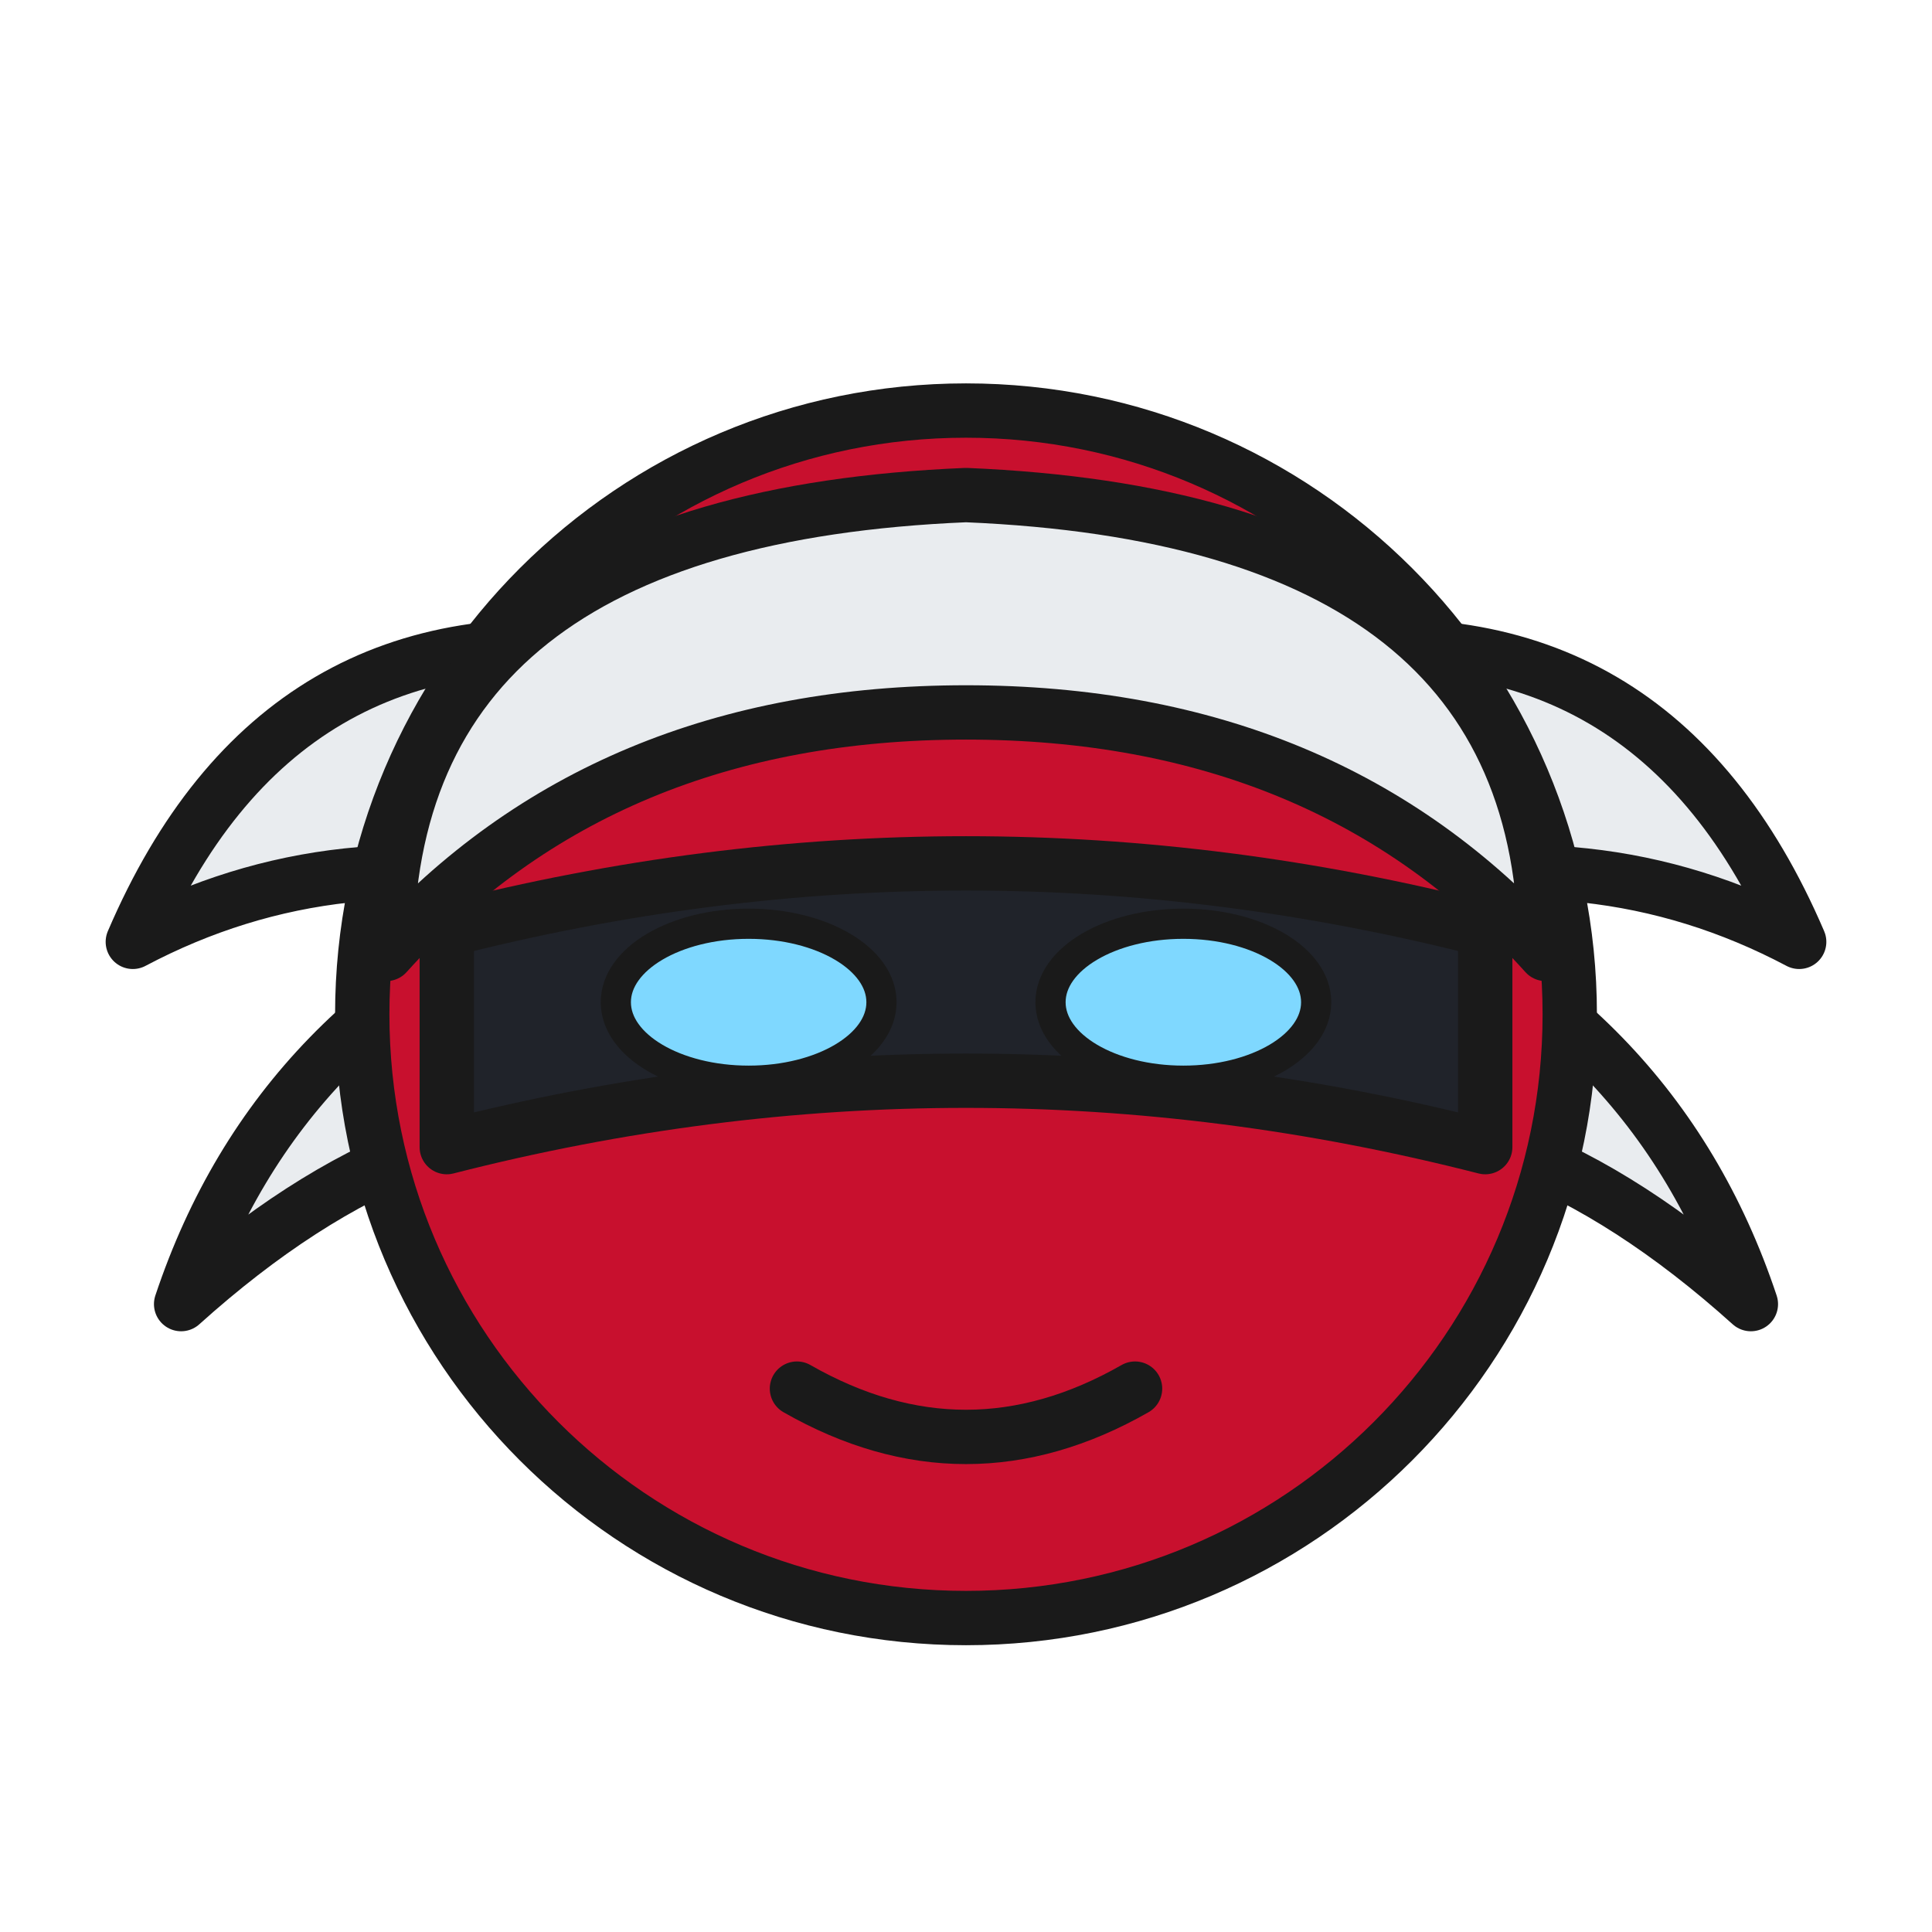
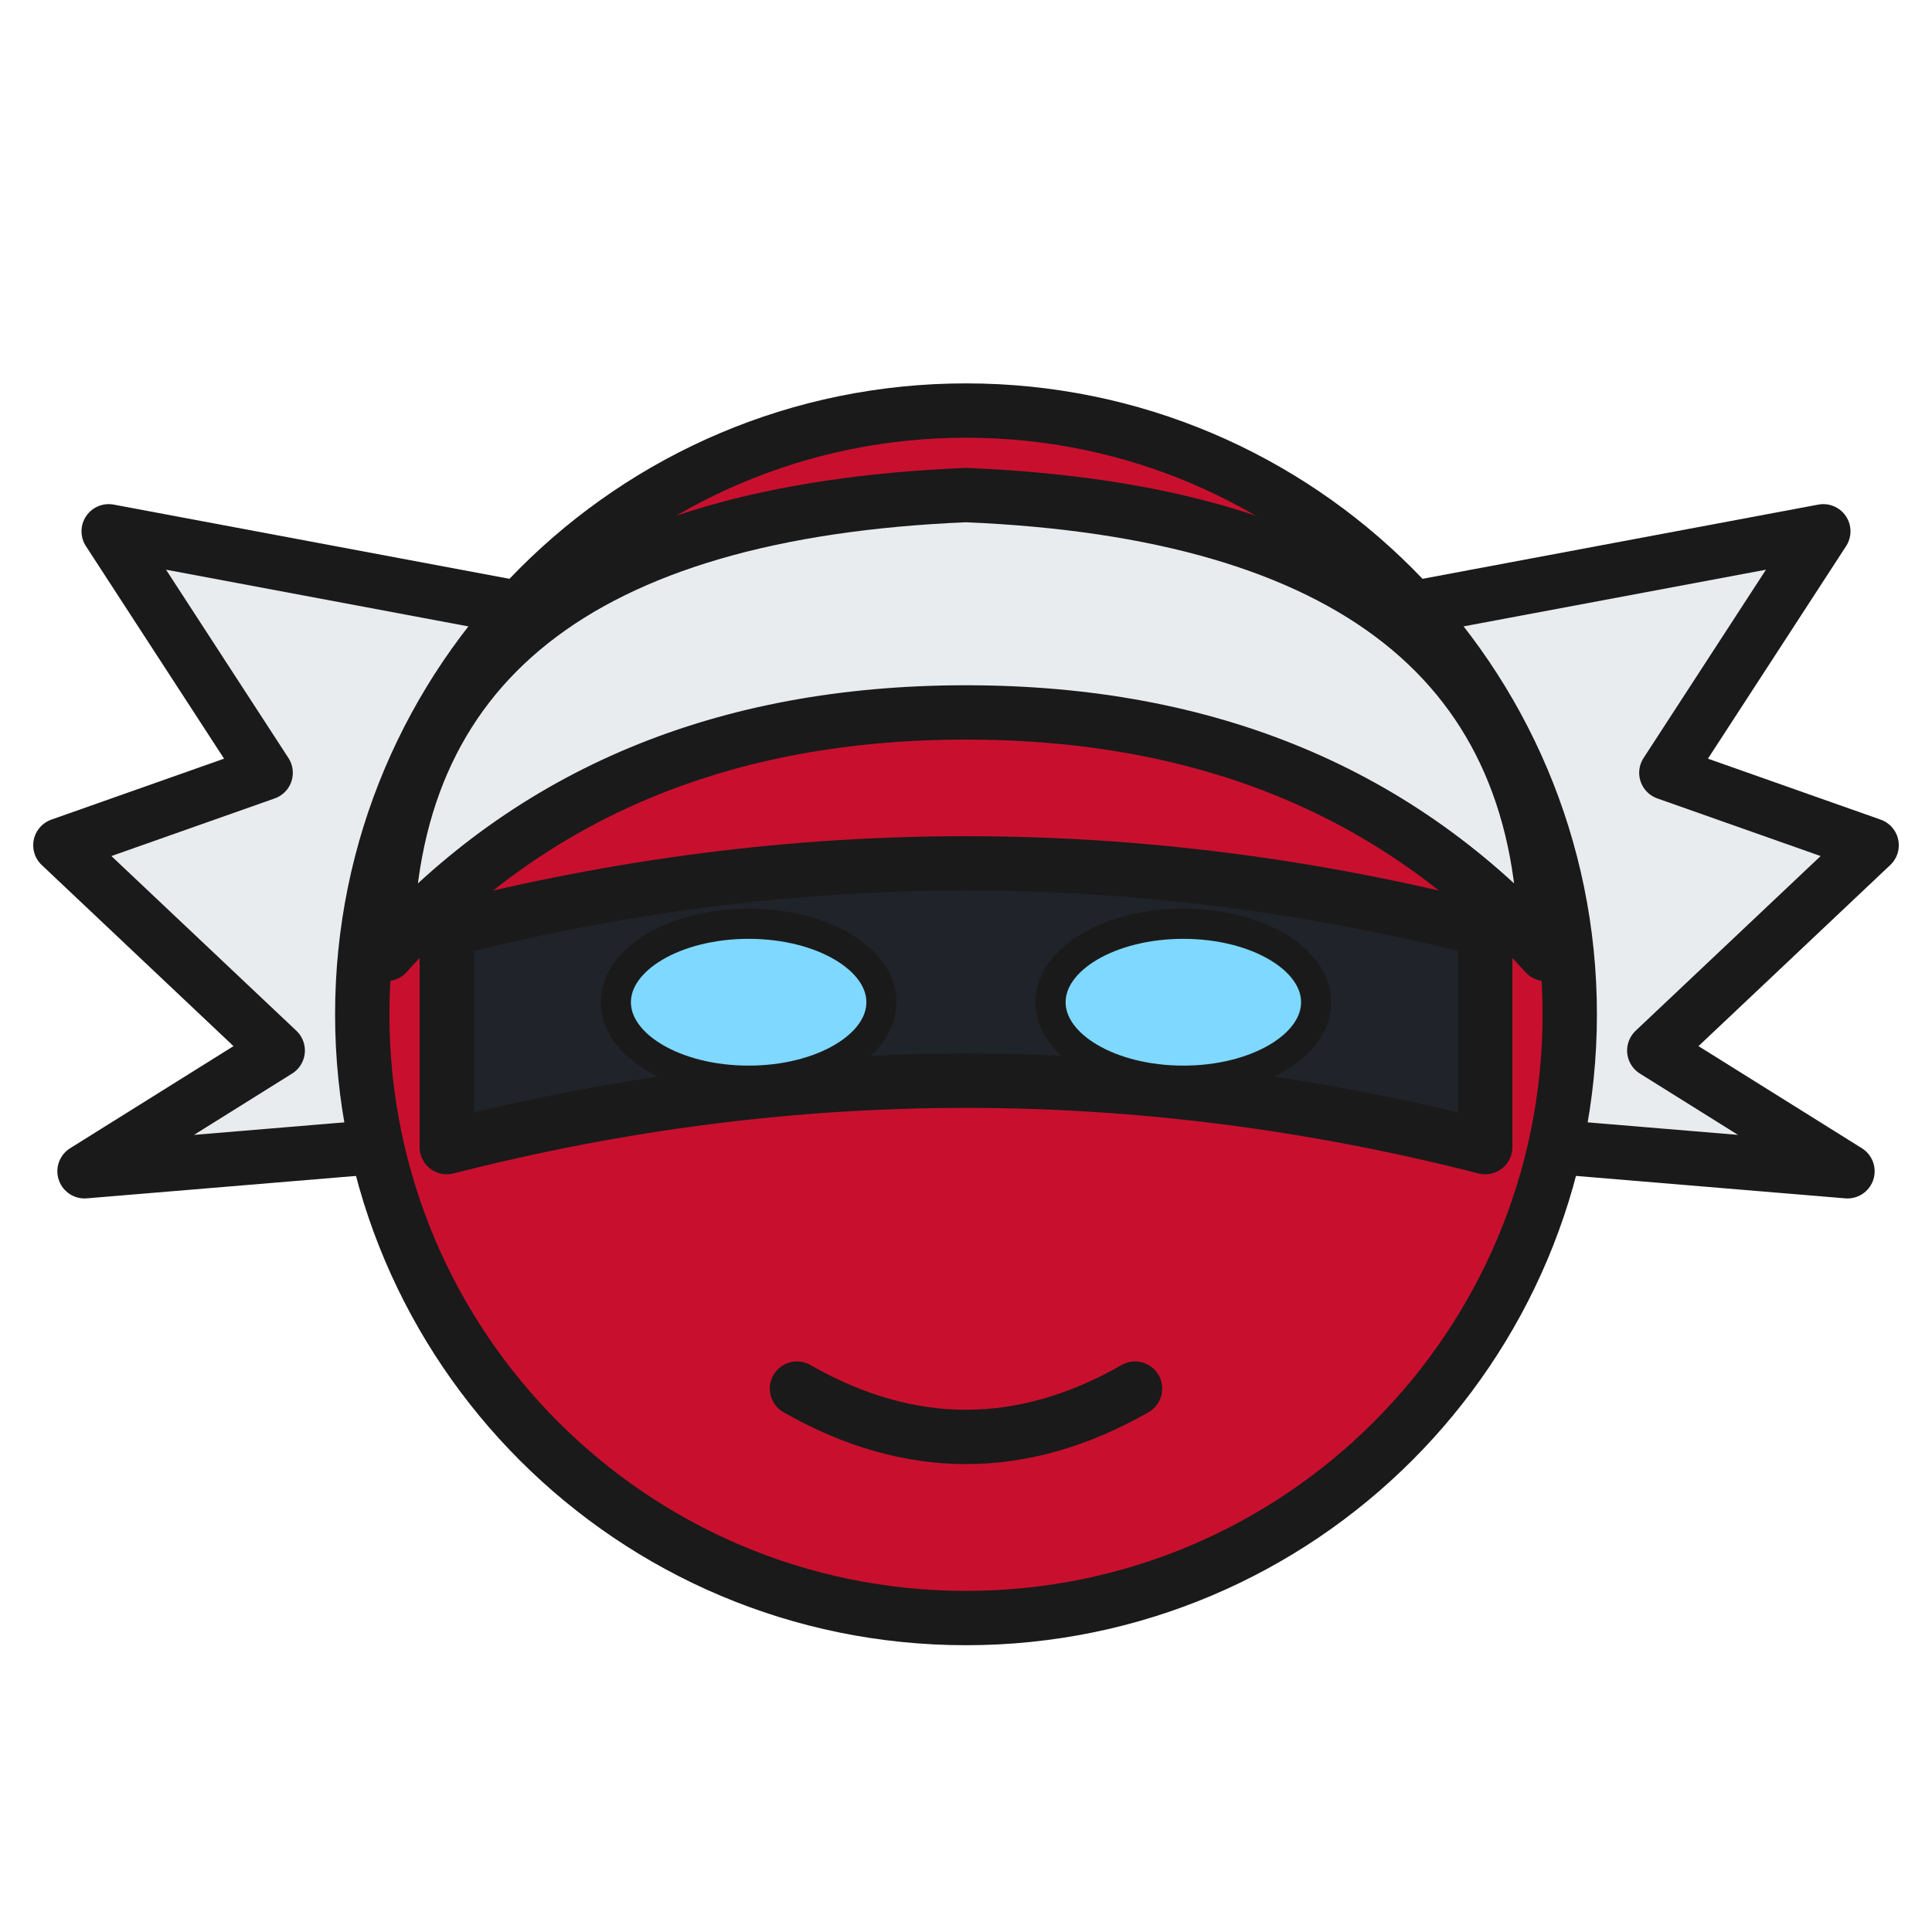
<svg xmlns="http://www.w3.org/2000/svg" viewBox="0 0 320 320">
-   <path d="M104 108 Q46 100 22 156 Q56 138 96 148 Q46 168 30 216 Q70 180 108 186 Z" fill="#e9ecef" stroke="#1a1a1a" stroke-width="9" stroke-linecap="round" stroke-linejoin="round" />
-   <path d="M216 108 Q274 100 298 156 Q264 138 224 148 Q274 168 290 216 Q250 180 212 186 Z" fill="#e9ecef" stroke="#1a1a1a" stroke-width="9" stroke-linecap="round" stroke-linejoin="round" />
+   <path d="M114 106 L18 88 L44 128 L10 140 L46 174 L14 194 L110 186 Z" fill="#e9ecef" stroke="#1a1a1a" stroke-width="9" stroke-linecap="round" stroke-linejoin="round" />
+   <path d="M206 106 L302 88 L276 128 L310 140 L274 174 L306 194 L210 186 Z" fill="#e9ecef" stroke="#1a1a1a" stroke-width="9" stroke-linecap="round" stroke-linejoin="round" />
  <circle cx="160" cy="168" r="100" fill="#c8102e" stroke="#1a1a1a" stroke-width="9" stroke-linecap="round" stroke-linejoin="round" />
  <path d="M64 158 Q64 86 160 82 Q256 86 256 158 Q220 118 160 118 Q100 118 64 158 Z" fill="#e9ecef" stroke="#1a1a1a" stroke-width="9" stroke-linecap="round" stroke-linejoin="round" />
  <path d="M74 154 Q160 132 246 154 L246 190 Q160 168 74 190 Z" fill="#20232a" stroke="#1a1a1a" stroke-width="9" stroke-linecap="round" stroke-linejoin="round" />
  <ellipse cx="124" cy="166" rx="22" ry="13" fill="#7fd8ff" stroke="#1a1a1a" stroke-width="5" stroke-linecap="round" stroke-linejoin="round" />
  <ellipse cx="196" cy="166" rx="22" ry="13" fill="#7fd8ff" stroke="#1a1a1a" stroke-width="5" stroke-linecap="round" stroke-linejoin="round" />
  <path d="M132 230 Q160 246 188 230" fill="none" stroke="#1a1a1a" stroke-width="9" stroke-linecap="round" stroke-linejoin="round" />
</svg>
